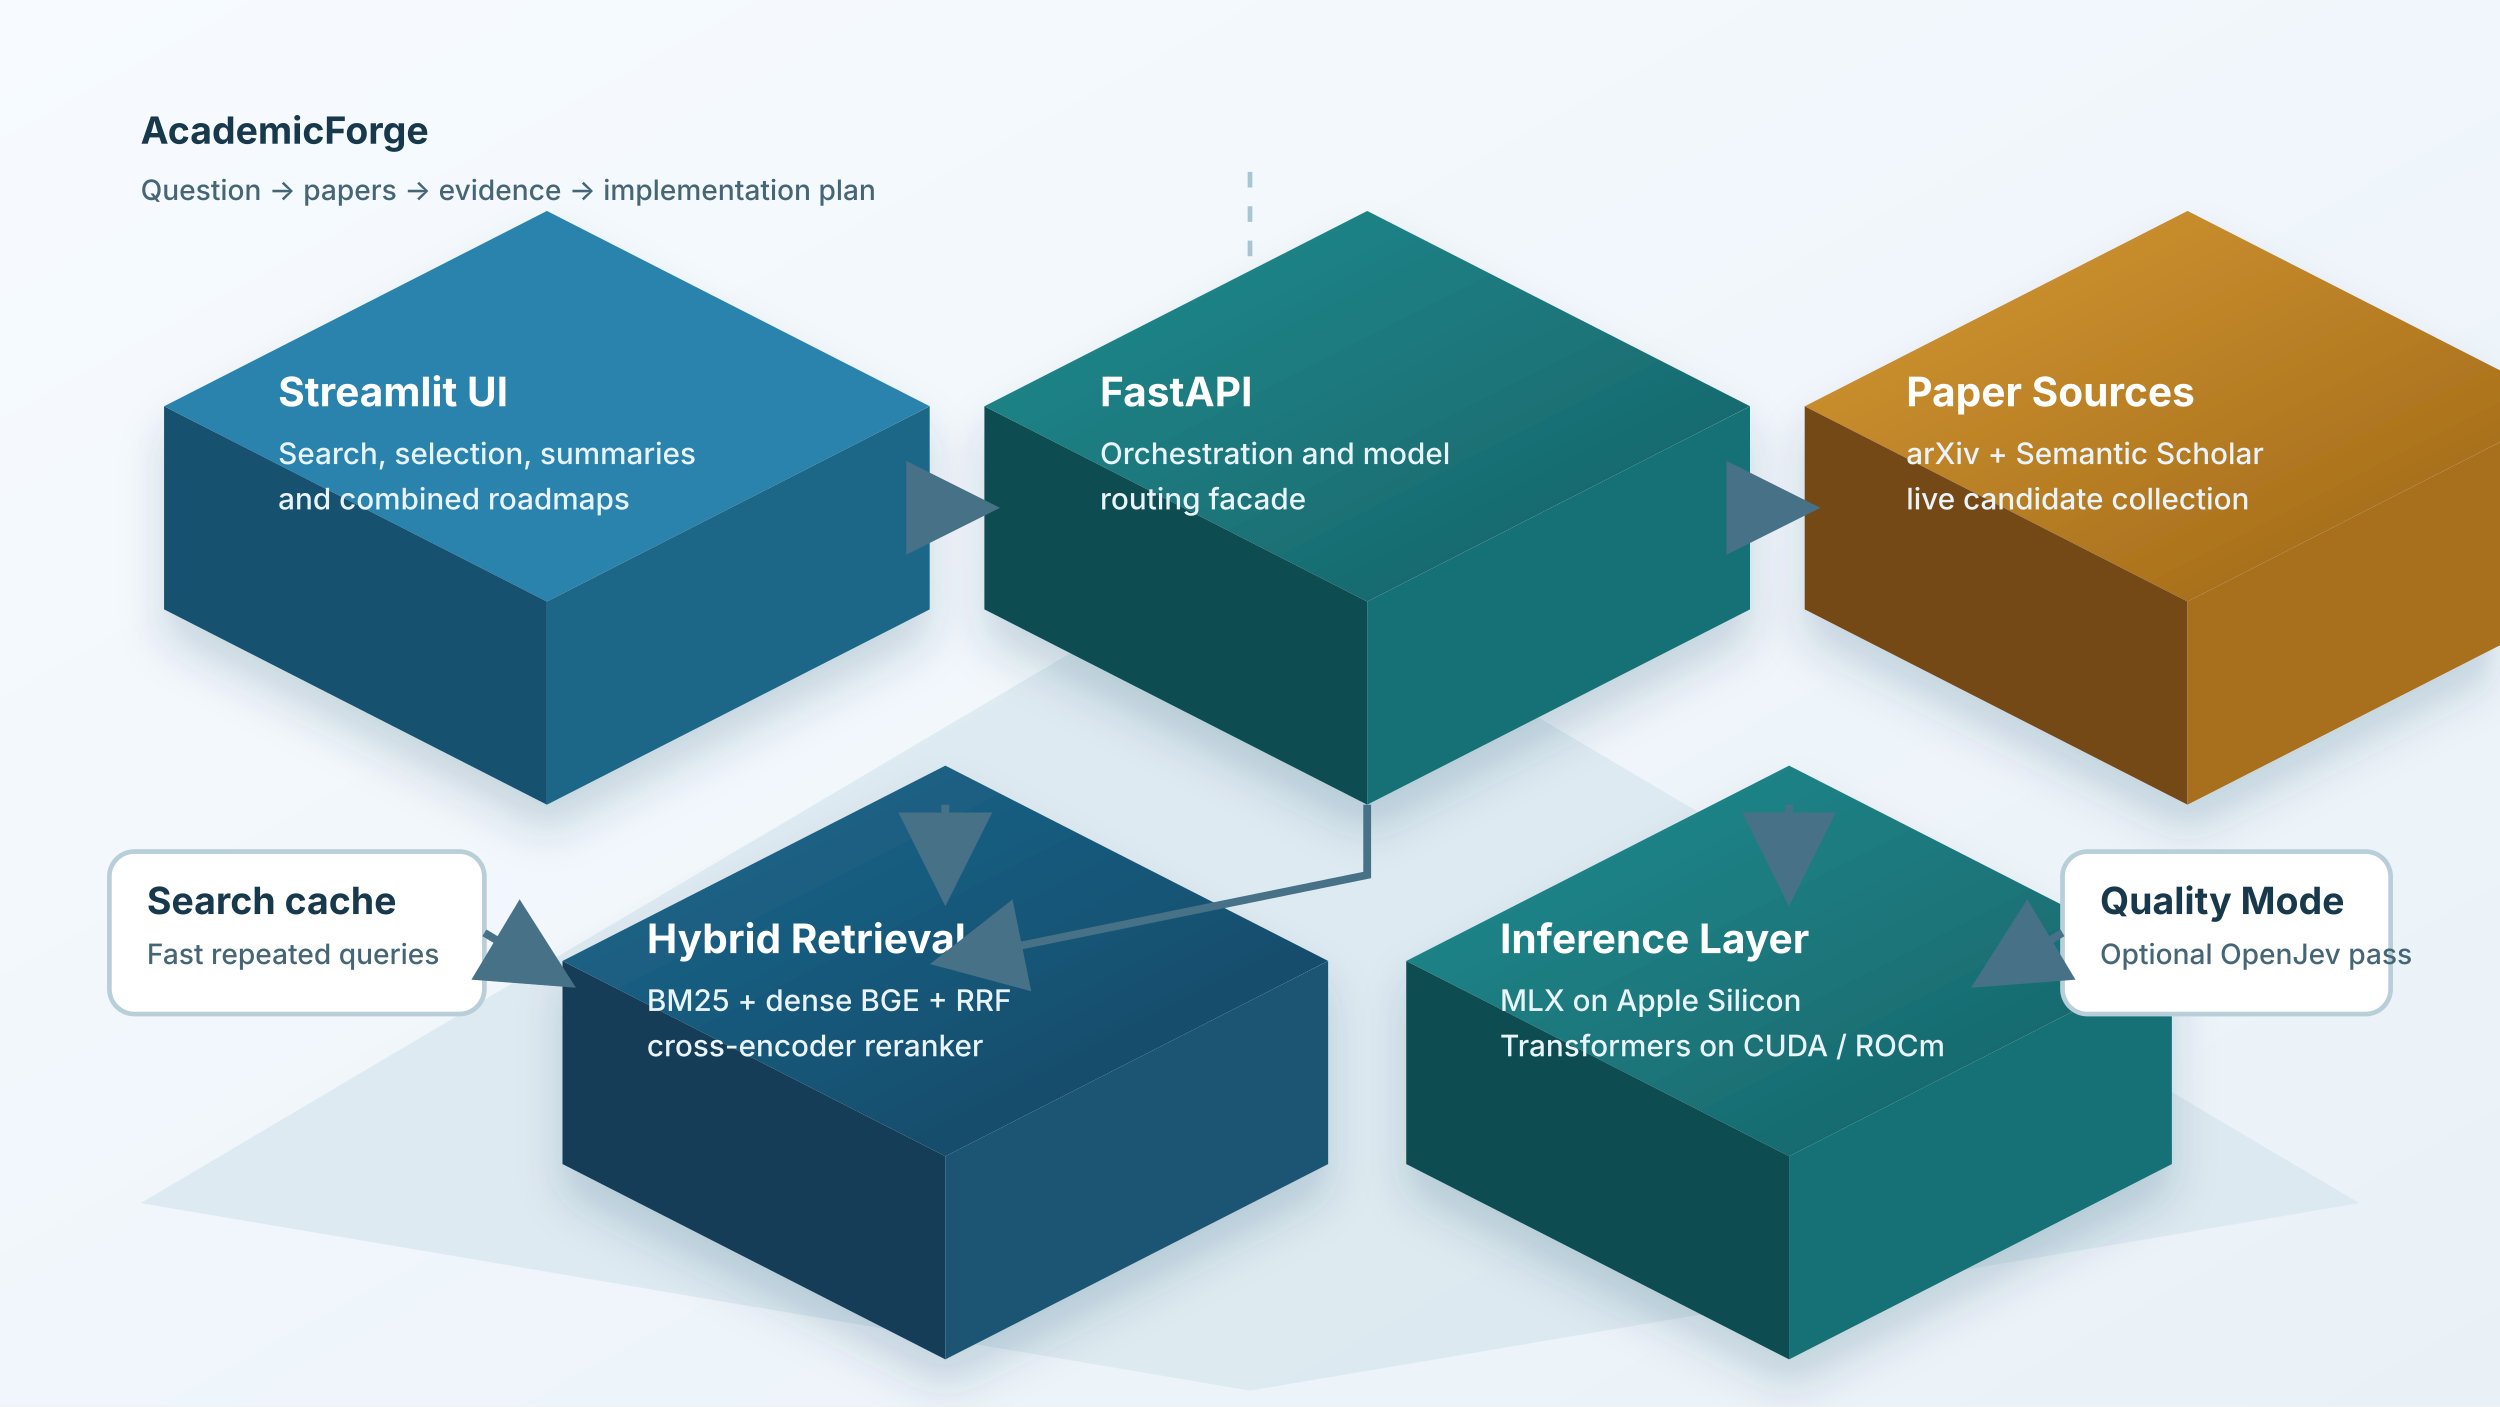
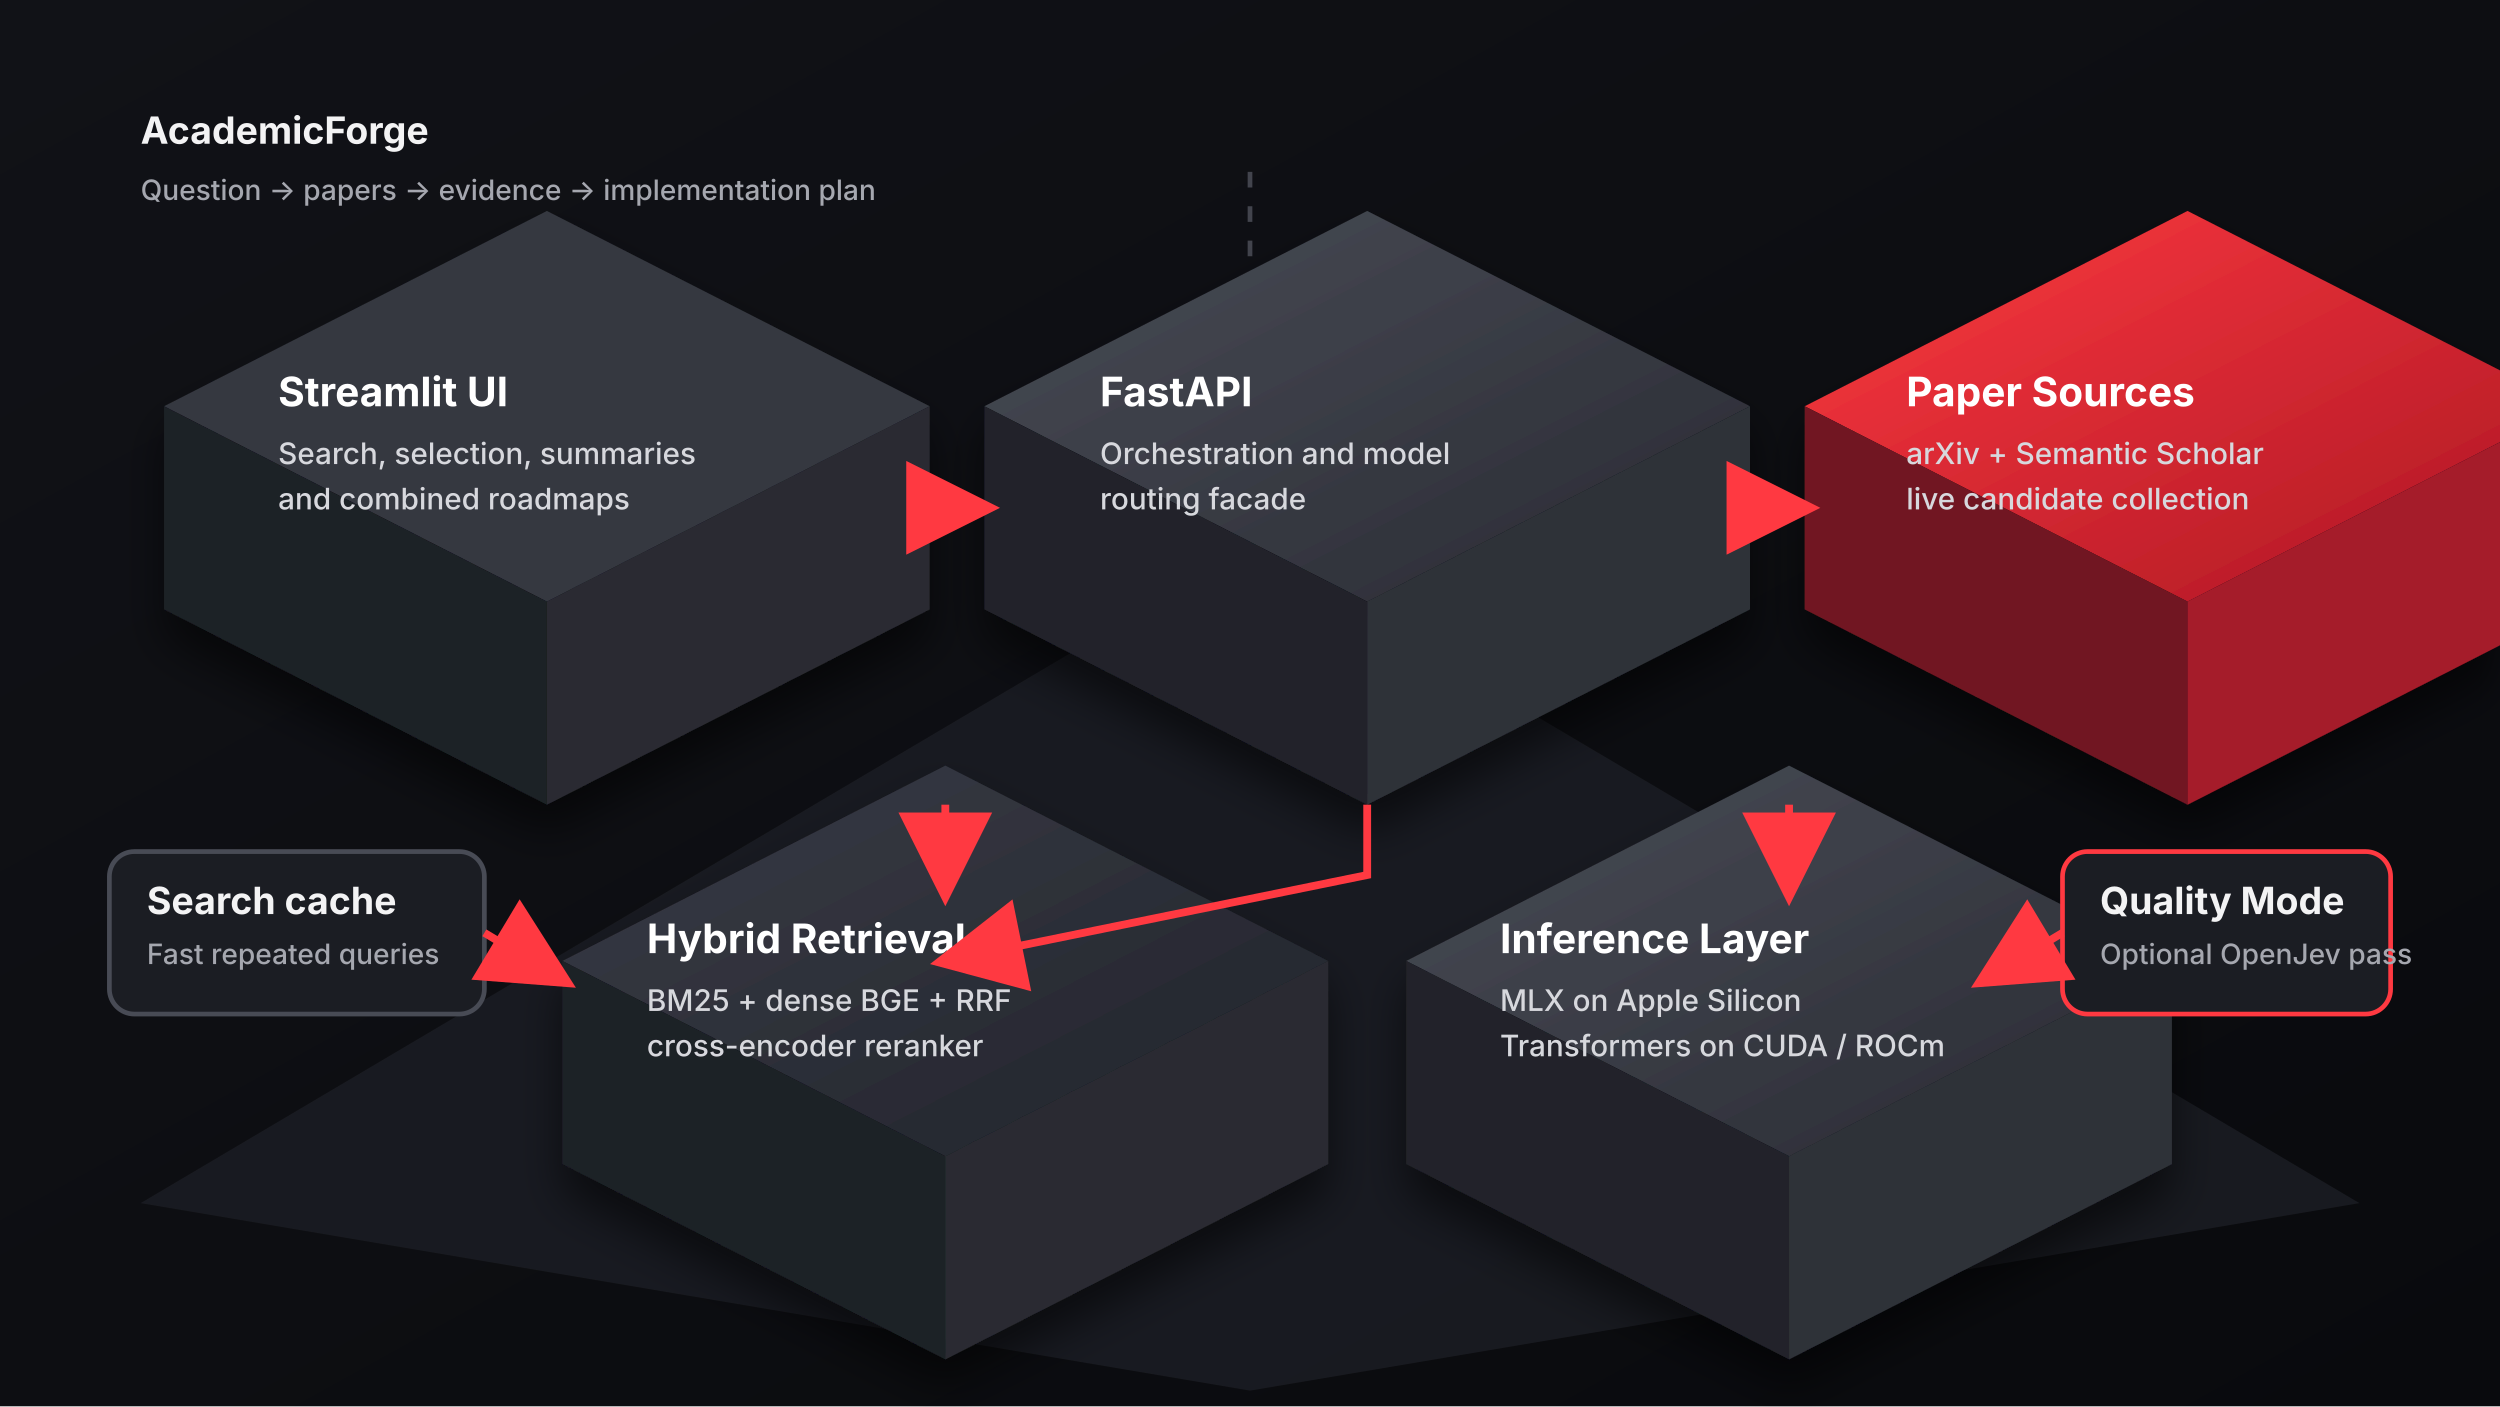
<svg xmlns="http://www.w3.org/2000/svg" viewBox="0 0 1600 900" role="img" aria-labelledby="title desc">
  <defs>
    <linearGradient id="bg" x1="0" y1="0" x2="1" y2="1">
-       <stop offset="0" stop-color="#f7fbff" />
-       <stop offset="1" stop-color="#e9f1f7" />
+       <stop offset="0" stop-color="#111217" />
+       <stop offset="1" stop-color="#090a0d" />
    </linearGradient>
    <linearGradient id="blue" x1="0" y1="0" x2="1" y2="1">
-       <stop offset="0" stop-color="#1e6a91" />
-       <stop offset="1" stop-color="#10435f" />
+       <stop offset="0" stop-color="#3a3d47" />
+       <stop offset="1" stop-color="#20222a" />
    </linearGradient>
    <linearGradient id="teal" x1="0" y1="0" x2="1" y2="1">
-       <stop offset="0" stop-color="#238d91" />
-       <stop offset="1" stop-color="#146064" />
+       <stop offset="0" stop-color="#4a4d57" />
+       <stop offset="1" stop-color="#282a32" />
    </linearGradient>
    <linearGradient id="gold" x1="0" y1="0" x2="1" y2="1">
-       <stop offset="0" stop-color="#d69a35" />
-       <stop offset="1" stop-color="#9b6314" />
+       <stop offset="0" stop-color="#ff3941" />
+       <stop offset="1" stop-color="#a91622" />
    </linearGradient>
    <filter id="shadow" x="-20%" y="-20%" width="140%" height="160%">
-       <feDropShadow dx="0" dy="18" stdDeviation="14" flood-color="#16425a" flood-opacity=".18" />
+       <feDropShadow dx="0" dy="18" stdDeviation="14" flood-color="#000000" flood-opacity=".55" />
    </filter>
    <marker id="arrow" markerWidth="12" markerHeight="12" refX="10" refY="6" orient="auto">
-       <path d="M0,0 L12,6 L0,12 Z" fill="#477187" />
+       <path d="M0,0 L12,6 L0,12 Z" fill="#ff3941" />
    </marker>
    <style>
      .label { font: 700 26px -apple-system, BlinkMacSystemFont, "Segoe UI", sans-serif; fill: #fff; }
-       .small { font: 500 19px -apple-system, BlinkMacSystemFont, "Segoe UI", sans-serif; fill: #e8f4f9; }
-       .dark { font: 700 24px -apple-system, BlinkMacSystemFont, "Segoe UI", sans-serif; fill: #17394b; }
-       .muted { font: 500 18px -apple-system, BlinkMacSystemFont, "Segoe UI", sans-serif; fill: #466676; }
-       .line { stroke: #477187; stroke-width: 5; fill: none; marker-end: url(#arrow); }
+       .small { font: 500 19px -apple-system, BlinkMacSystemFont, "Segoe UI", sans-serif; fill: #d7d8dd; }
+       .dark { font: 700 24px -apple-system, BlinkMacSystemFont, "Segoe UI", sans-serif; fill: #f3f3f4; }
+       .muted { font: 500 18px -apple-system, BlinkMacSystemFont, "Segoe UI", sans-serif; fill: #a5a7af; }
+       .line { stroke: #ff3941; stroke-width: 5; fill: none; marker-end: url(#arrow); }
    </style>
  </defs>
  <rect width="1600" height="900" fill="url(#bg)" />
-   <path d="M90 770 L800 350 L1510 770 L800 890 Z" fill="#d6e5ed" opacity=".7" />
-   <path d="M800 110 L800 350" stroke="#aac5d2" stroke-width="3" stroke-dasharray="10 12" />
+   <path d="M90 770 L800 350 L1510 770 L800 890 Z" fill="#1a1c22" opacity=".9" />
+   <path d="M800 110 L800 350" stroke="#42444d" stroke-width="3" stroke-dasharray="10 12" />
  <text x="90" y="92" class="dark" font-size="38">AcademicForge</text>
  <text x="90" y="128" class="muted">Question → papers → evidence → implementation plan</text>
  <g filter="url(#shadow)">
-     <path d="M105 260 L350 135 L595 260 L350 385 Z" fill="#2b83ad" />
-     <path d="M105 260 L105 390 L350 515 L350 385 Z" fill="#15516f" />
-     <path d="M350 385 L595 260 L595 390 L350 515 Z" fill="#1d6688" />
+     <path d="M105 260 L350 135 L595 260 L350 385 Z" fill="#343740" />
+     <path d="M105 260 L105 390 L350 515 L350 385 Z" fill="#1e2027" />
+     <path d="M350 385 L595 260 L595 390 L350 515 Z" fill="#292b33" />
    <text x="178" y="260" class="label">Streamlit UI</text>
    <text x="178" y="297" class="small">Search, selection, summaries</text>
    <text x="178" y="326" class="small">and combined roadmaps</text>
  </g>
  <g filter="url(#shadow)">
    <path d="M630 260 L875 135 L1120 260 L875 385 Z" fill="url(#teal)" />
-     <path d="M630 260 L630 390 L875 515 L875 385 Z" fill="#104d51" />
-     <path d="M875 385 L1120 260 L1120 390 L875 515 Z" fill="#187176" />
+     <path d="M630 260 L630 390 L875 515 L875 385 Z" fill="#202229" />
+     <path d="M875 385 L1120 260 L1120 390 L875 515 Z" fill="#2d3038" />
    <text x="704" y="260" class="label">FastAPI</text>
    <text x="704" y="297" class="small">Orchestration and model</text>
    <text x="704" y="326" class="small">routing facade</text>
  </g>
  <g filter="url(#shadow)">
    <path d="M1155 260 L1400 135 L1645 260 L1400 385 Z" fill="url(#gold)" />
-     <path d="M1155 260 L1155 390 L1400 515 L1400 385 Z" fill="#754a16" />
-     <path d="M1400 385 L1645 260 L1645 390 L1400 515 Z" fill="#a86f1d" />
+     <path d="M1155 260 L1155 390 L1400 515 L1400 385 Z" fill="#711923" />
+     <path d="M1400 385 L1645 260 L1645 390 L1400 515 Z" fill="#a51e2a" />
    <text x="1220" y="260" class="label">Paper Sources</text>
    <text x="1220" y="297" class="small">arXiv + Semantic Scholar</text>
    <text x="1220" y="326" class="small">live candidate collection</text>
  </g>
  <path d="M595 325 L630 325" class="line" />
  <path d="M1120 325 L1155 325" class="line" />
  <g filter="url(#shadow)">
    <path d="M360 615 L605 490 L850 615 L605 740 Z" fill="url(#blue)" />
-     <path d="M360 615 L360 745 L605 870 L605 740 Z" fill="#123e58" />
-     <path d="M605 740 L850 615 L850 745 L605 870 Z" fill="#1a5573" />
+     <path d="M360 615 L360 745 L605 870 L605 740 Z" fill="#1e2027" />
+     <path d="M605 740 L850 615 L850 745 L605 870 Z" fill="#292b33" />
    <text x="414" y="610" class="label">Hybrid Retrieval</text>
    <text x="414" y="647" class="small">BM25 + dense BGE + RRF</text>
    <text x="414" y="676" class="small">cross-encoder reranker</text>
  </g>
  <g filter="url(#shadow)">
    <path d="M900 615 L1145 490 L1390 615 L1145 740 Z" fill="url(#teal)" />
-     <path d="M900 615 L900 745 L1145 870 L1145 740 Z" fill="#104d51" />
-     <path d="M1145 740 L1390 615 L1390 745 L1145 870 Z" fill="#187176" />
+     <path d="M900 615 L900 745 L1145 870 L1145 740 Z" fill="#202229" />
+     <path d="M1145 740 L1390 615 L1390 745 L1145 870 Z" fill="#2d3038" />
    <text x="960" y="610" class="label">Inference Layer</text>
    <text x="960" y="647" class="small">MLX on Apple Silicon</text>
    <text x="960" y="676" class="small">Transformers on CUDA / ROCm</text>
  </g>
  <path d="M605 515 L605 570" class="line" />
  <path d="M875 515 L875 560 L605 615" class="line" />
  <path d="M1145 515 L1145 570" class="line" />
  <g transform="translate(70 545)">
-     <rect width="240" height="104" rx="16" fill="#fff" stroke="#b8ced9" stroke-width="3" />
+     <rect width="240" height="104" rx="16" fill="#1b1d23" stroke="#484b55" stroke-width="3" />
    <text x="24" y="40" class="dark">Search cache</text>
    <text x="24" y="72" class="muted">Fast repeated queries</text>
  </g>
  <g transform="translate(1320 545)">
-     <rect width="210" height="104" rx="16" fill="#fff" stroke="#b8ced9" stroke-width="3" />
+     <rect width="210" height="104" rx="16" fill="#1b1d23" stroke="#ff3941" stroke-width="3" />
    <text x="24" y="40" class="dark">Quality Mode</text>
    <text x="24" y="72" class="muted">Optional OpenJev pass</text>
  </g>
  <path d="M310 597 L360 627" class="line" />
  <path d="M1320 597 L1270 627" class="line" />
</svg>
